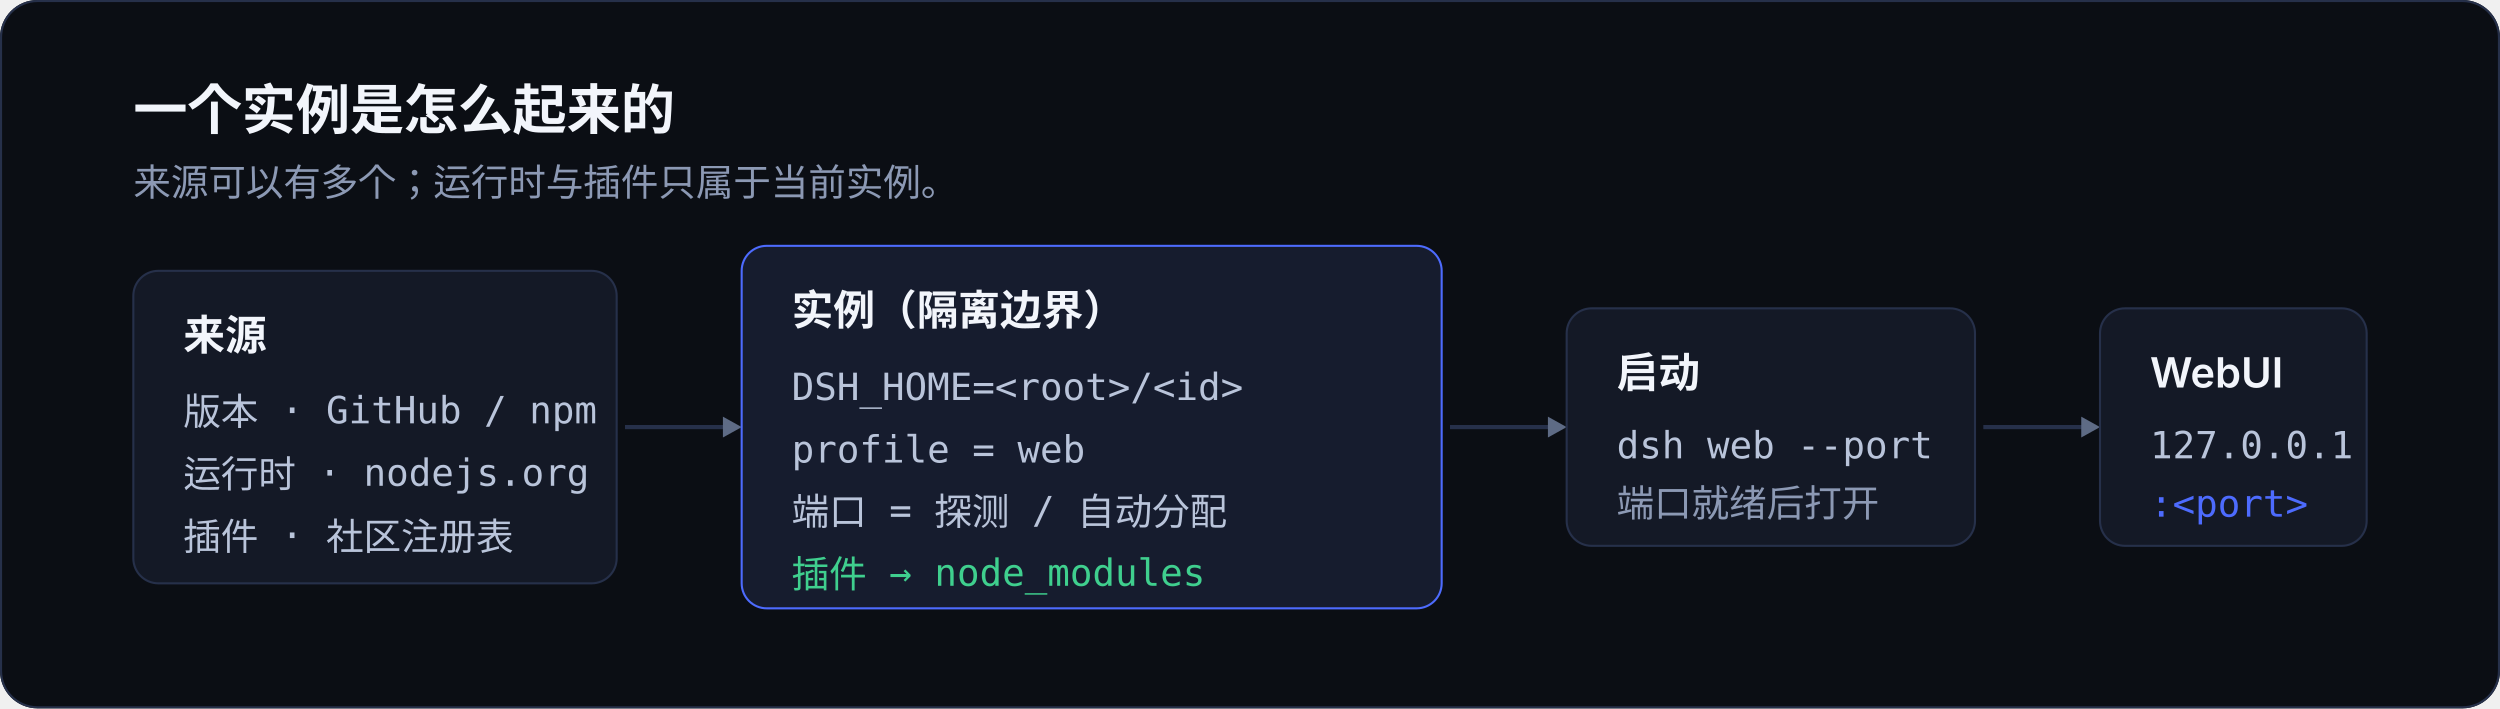
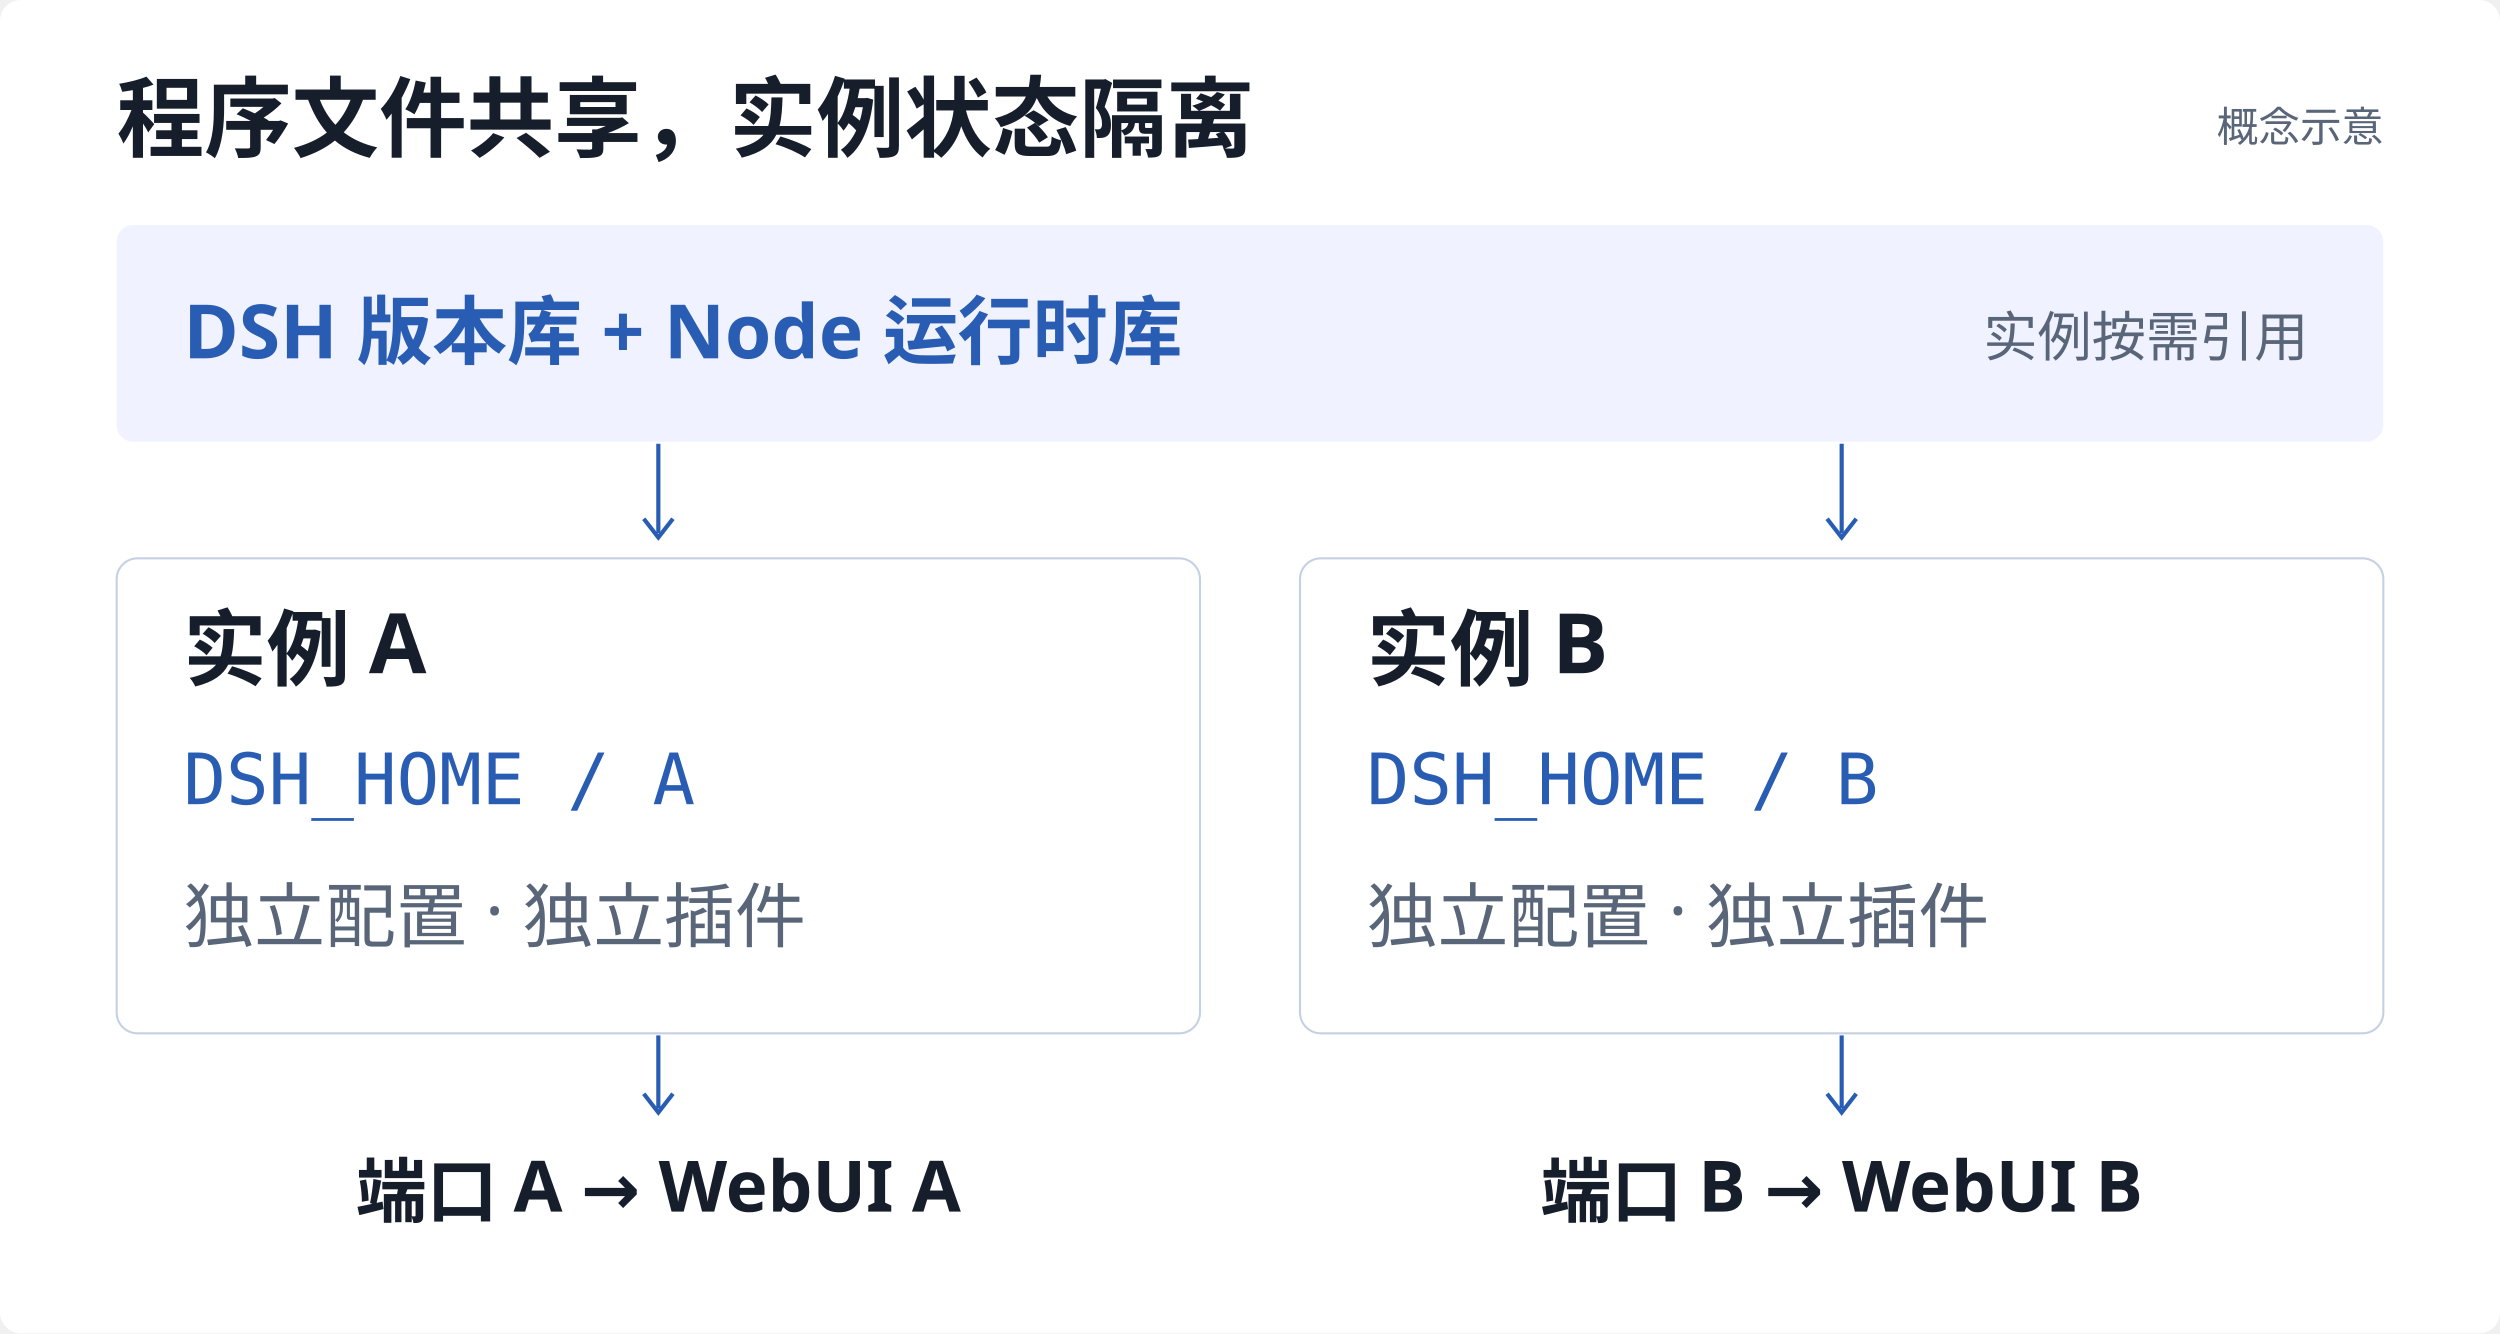
- <svg xmlns="http://www.w3.org/2000/svg" viewBox="0 0 1200 340" width="100%" role="img" aria-labelledby="phlFlowTitle phlFlowDesc">
-   <rect width="1200" height="340" rx="18" fill="#0B0E14" />
-   <rect x="0.5" y="0.5" width="1199" height="339" rx="17.5" fill="none" stroke="#26304A" />
-   <text x="64" y="62" font-family="-apple-system, BlinkMacSystemFont, Segoe UI, PingFang SC, Microsoft YaHei UI, sans-serif" font-size="26" font-weight="600" fill="#F2F5FB">一个实例是怎么起来的</text>
-   <text x="64" y="94" font-family="-apple-system, BlinkMacSystemFont, Segoe UI, PingFang SC, Microsoft YaHei UI, sans-serif" font-size="18" fill="#8C99B4">来源可以有多个；运行时与插件只属于当前实例。</text>
-   <rect x="64" y="130" width="232" height="150" rx="12" fill="#141926" stroke="#26304A" />
-   <text x="88" y="168" font-family="-apple-system, BlinkMacSystemFont, Segoe UI, PingFang SC, Microsoft YaHei UI, sans-serif" font-size="20" font-weight="600" fill="#F2F5FB">来源</text>
-   <text x="88" y="204" font-family="ui-monospace, SFMono-Regular, Consolas, monospace" font-size="18" fill="#B9C4DA">版本 · GitHub / npm</text>
-   <text x="88" y="234" font-family="ui-monospace, SFMono-Regular, Consolas, monospace" font-size="18" fill="#B9C4DA">运行时 · nodejs.org</text>
-   <text x="88" y="264" font-family="ui-monospace, SFMono-Regular, Consolas, monospace" font-size="18" fill="#B9C4DA">插件 · 社区注册表</text>
-   <line x1="300" y1="205" x2="348" y2="205" stroke="#26304A" stroke-width="2" />
-   <path d="M347 200L356 205L347 210Z" fill="#5E6B85" />
-   <rect x="356" y="118" width="336" height="174" rx="12" fill="#161C2E" stroke="#4D6BFE" />
-   <text x="380" y="156" font-family="-apple-system, BlinkMacSystemFont, Segoe UI, PingFang SC, Microsoft YaHei UI, sans-serif" font-size="20" font-weight="600" fill="#F2F5FB">实例（隔离边界）</text>
-   <text x="380" y="192" font-family="ui-monospace, SFMono-Regular, Consolas, monospace" font-size="18" fill="#B9C4DA">DSH_HOME=&lt;root&gt;/&lt;id&gt;</text>
-   <text x="380" y="222" font-family="ui-monospace, SFMono-Regular, Consolas, monospace" font-size="18" fill="#B9C4DA">profile = web</text>
-   <text x="380" y="252" font-family="ui-monospace, SFMono-Regular, Consolas, monospace" font-size="18" fill="#B9C4DA">端口 = 探测 / 自动分配</text>
-   <text x="380" y="282" font-family="ui-monospace, SFMono-Regular, Consolas, monospace" font-size="18" fill="#3FCF8E">插件 → node_modules</text>
-   <line x1="696" y1="205" x2="744" y2="205" stroke="#26304A" stroke-width="2" />
-   <path d="M743 200L752 205L743 210Z" fill="#5E6B85" />
-   <rect x="752" y="148" width="196" height="114" rx="12" fill="#141926" stroke="#26304A" />
-   <text x="776" y="186" font-family="-apple-system, BlinkMacSystemFont, Segoe UI, PingFang SC, Microsoft YaHei UI, sans-serif" font-size="20" font-weight="600" fill="#F2F5FB">启动</text>
-   <text x="776" y="220" font-family="ui-monospace, SFMono-Regular, Consolas, monospace" font-size="18" fill="#B9C4DA">dsh web --port</text>
-   <text x="776" y="248" font-family="-apple-system, BlinkMacSystemFont, Segoe UI, PingFang SC, Microsoft YaHei UI, sans-serif" font-size="18" fill="#8C99B4">端口就绪后打开</text>
-   <line x1="952" y1="205" x2="1000" y2="205" stroke="#26304A" stroke-width="2" />
-   <path d="M999 200L1008 205L999 210Z" fill="#5E6B85" />
-   <rect x="1008" y="148" width="128" height="114" rx="12" fill="#141926" stroke="#26304A" />
-   <text x="1032" y="186" font-family="-apple-system, BlinkMacSystemFont, Segoe UI, PingFang SC, Microsoft YaHei UI, sans-serif" font-size="20" font-weight="600" fill="#F2F5FB">WebUI</text>
-   <text x="1032" y="220" font-family="ui-monospace, SFMono-Regular, Consolas, monospace" font-size="18" fill="#B9C4DA">127.0.0.1</text>
-   <text x="1032" y="248" font-family="ui-monospace, SFMono-Regular, Consolas, monospace" font-size="18" fill="#4D6BFE">:&lt;port&gt;</text>
+ <svg xmlns="http://www.w3.org/2000/svg" width="1200" height="640" viewBox="0 0 1200 640" role="img" aria-labelledby="title desc">
+   <rect width="1200" height="640" rx="10" fill="#FFFFFF" />
+   <g font-family="Segoe UI, Microsoft YaHei UI, PingFang SC, sans-serif">
+     <text x="56" y="72" font-size="42" font-weight="600" fill="#171E2B">程序文件共享，实例状态隔离</text>
+     <text x="1144" y="68" text-anchor="end" font-size="20" fill="#596579">概念示意</text>
+     <g id="shared-files">
+       <rect x="56" y="108" width="1088" height="104" rx="8" fill="#F0F3FF" />
+       <text x="88" y="172" font-size="36" font-weight="600" fill="#295DB3">DSH 版本库 + Node 运行时库</text>
+       <text x="1108" y="171" text-anchor="end" font-size="26" fill="#596579">实例按需引用</text>
+       <path d="M316 213v43m568-43v43" fill="none" stroke="#295DB3" stroke-width="2" />
+       <path d="m309 249 7 9 7-9m554 0 7 9 7-9" fill="none" stroke="#295DB3" stroke-width="2" />
+     </g>
+     <g id="instance-a">
+       <rect x="56" y="268" width="520" height="228" rx="10" fill="#FFFFFF" stroke="#C5D0E2" />
+       <text x="88" y="326" font-size="40" font-weight="600" fill="#171E2B">实例 A</text>
+       <text x="88" y="386" font-family="Consolas, monospace" font-size="34" fill="#295DB3">DSH_HOME / A</text>
+       <text x="88" y="452" font-size="34" fill="#596579">独立配置 · 独立插件</text>
+       <path d="M316 497v35m-7-7 7 9 7-9" fill="none" stroke="#295DB3" stroke-width="2" />
+       <text x="316" y="584" text-anchor="middle" font-size="34" font-weight="600" fill="#171E2B">端口 A → WebUI A</text>
+     </g>
+     <g id="instance-b">
+       <rect x="624" y="268" width="520" height="228" rx="10" fill="#FFFFFF" stroke="#C5D0E2" />
+       <text x="656" y="326" font-size="40" font-weight="600" fill="#171E2B">实例 B</text>
+       <text x="656" y="386" font-family="Consolas, monospace" font-size="34" fill="#295DB3">DSH_HOME / B</text>
+       <text x="656" y="452" font-size="34" fill="#596579">独立配置 · 独立插件</text>
+       <path d="M884 497v35m-7-7 7 9 7-9" fill="none" stroke="#295DB3" stroke-width="2" />
+       <text x="884" y="584" text-anchor="middle" font-size="34" font-weight="600" fill="#171E2B">端口 B → WebUI B</text>
+     </g>
+   </g>
</svg>
